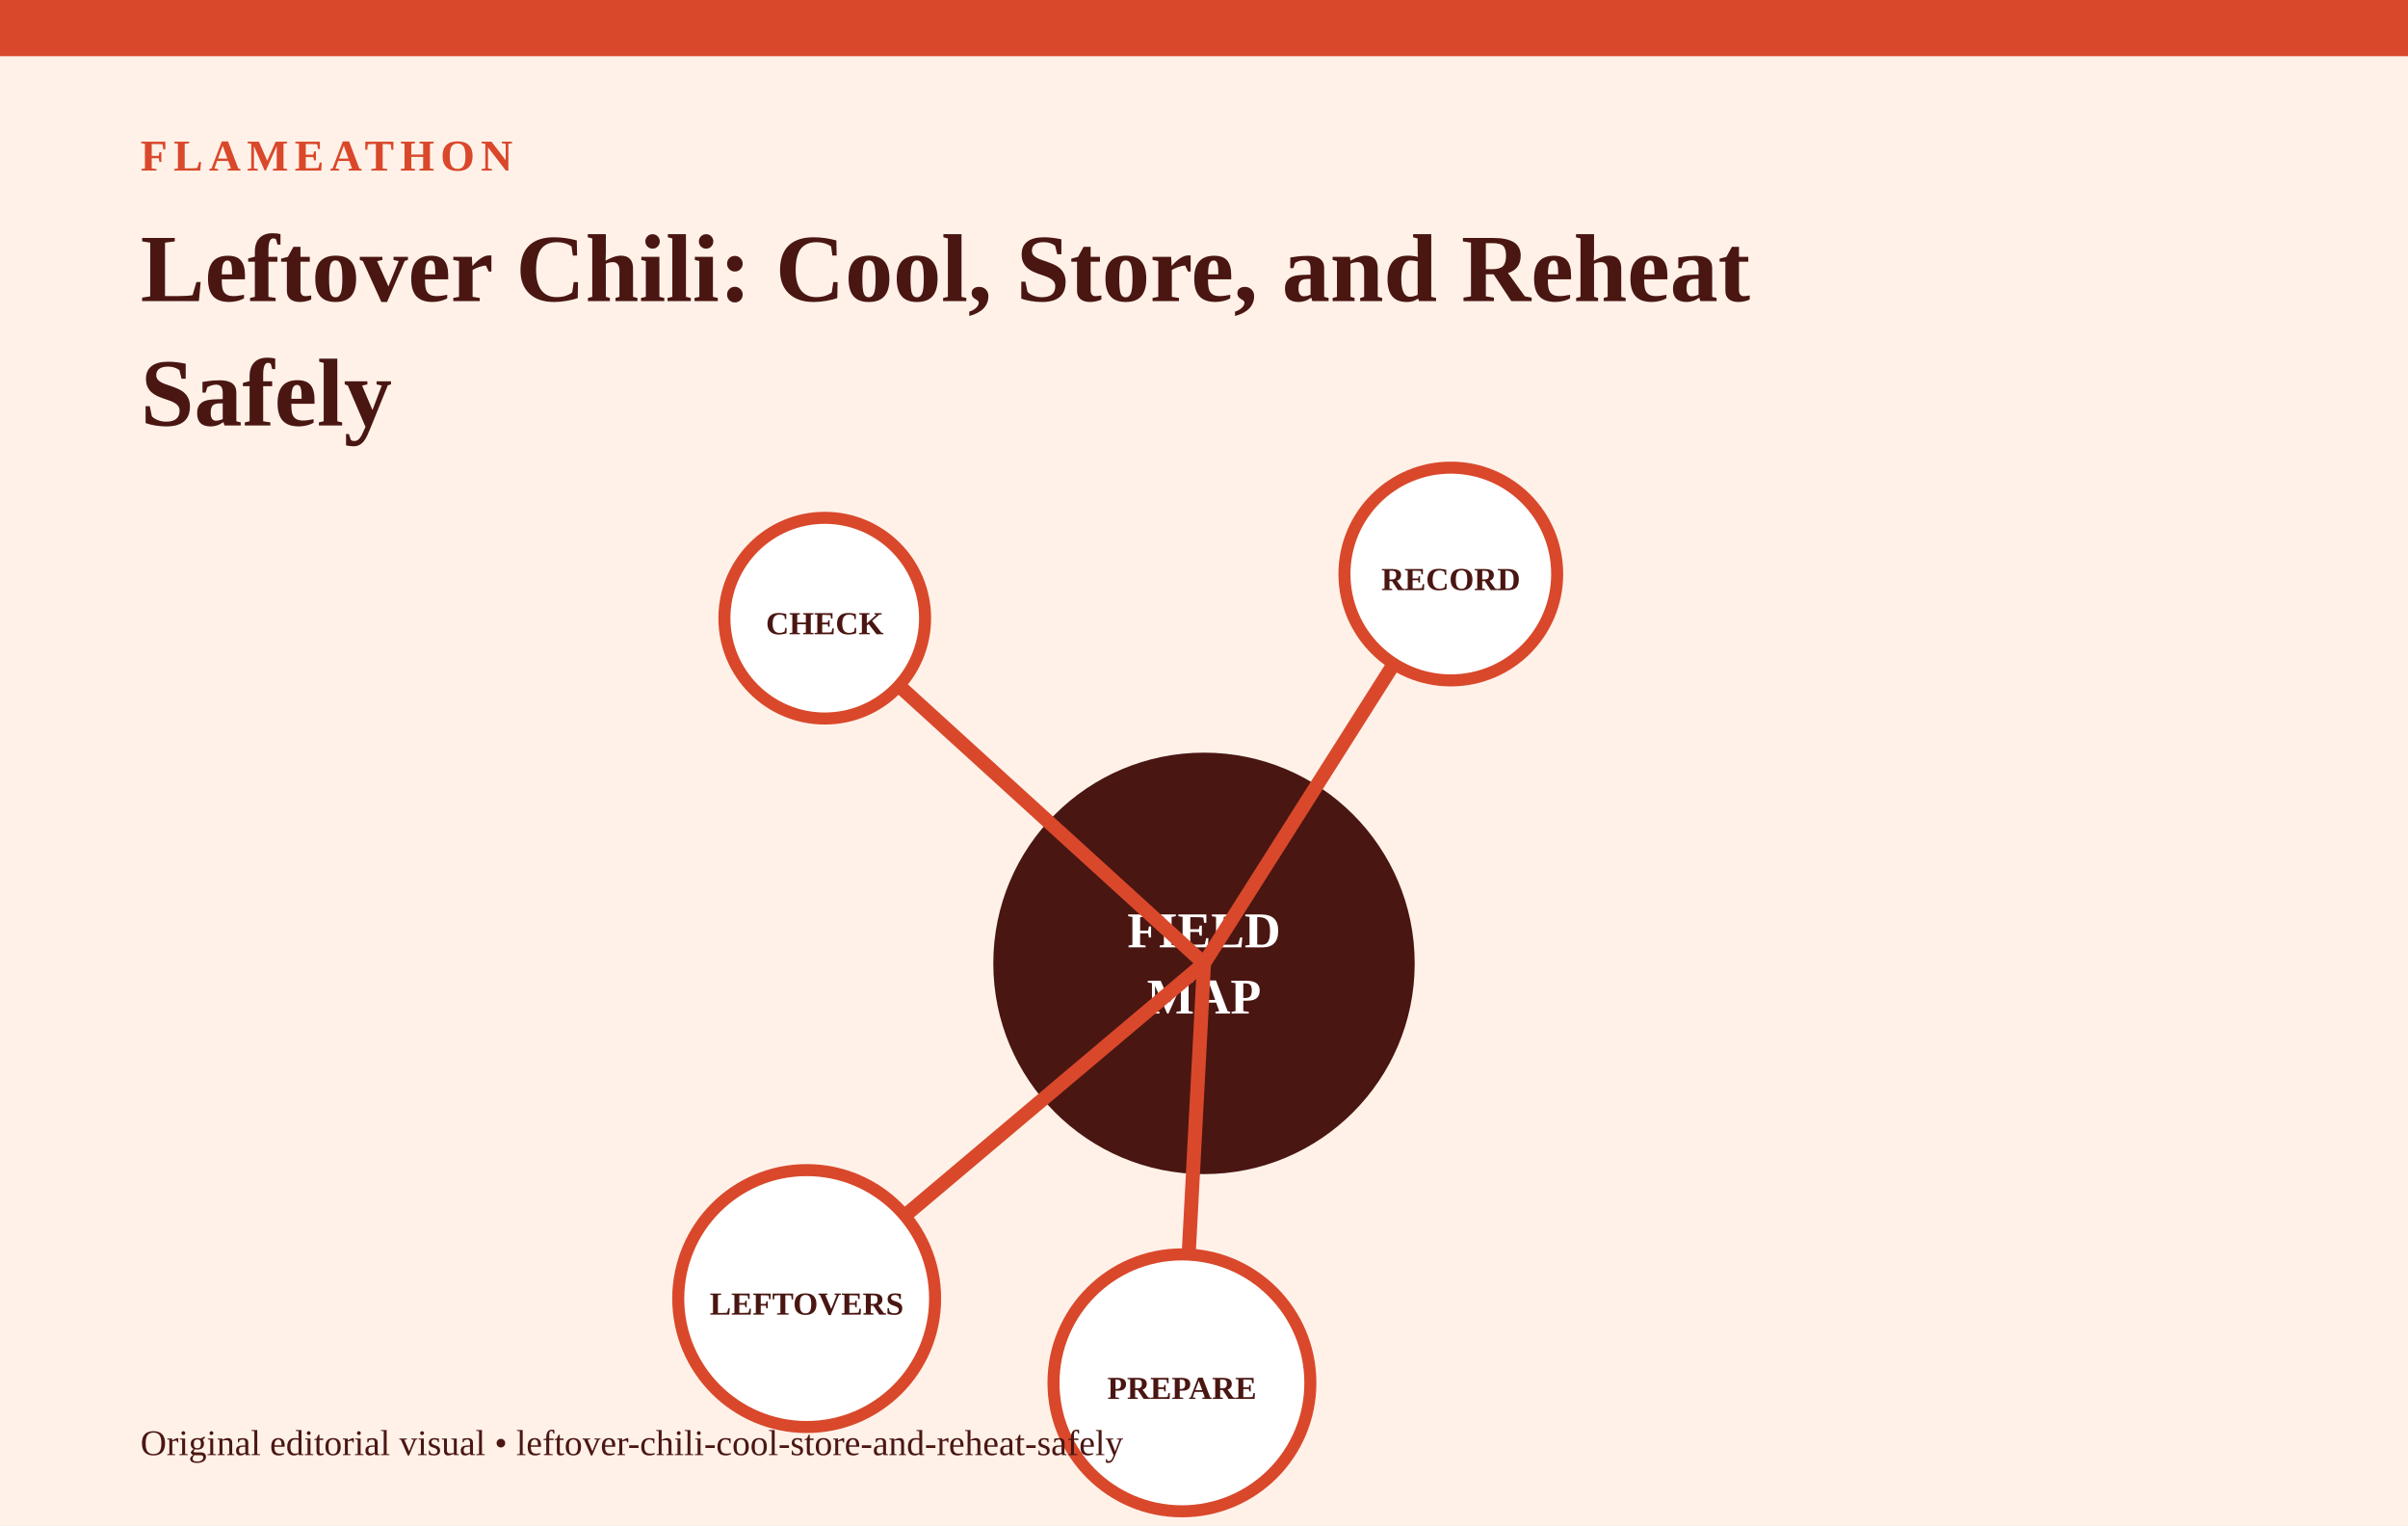
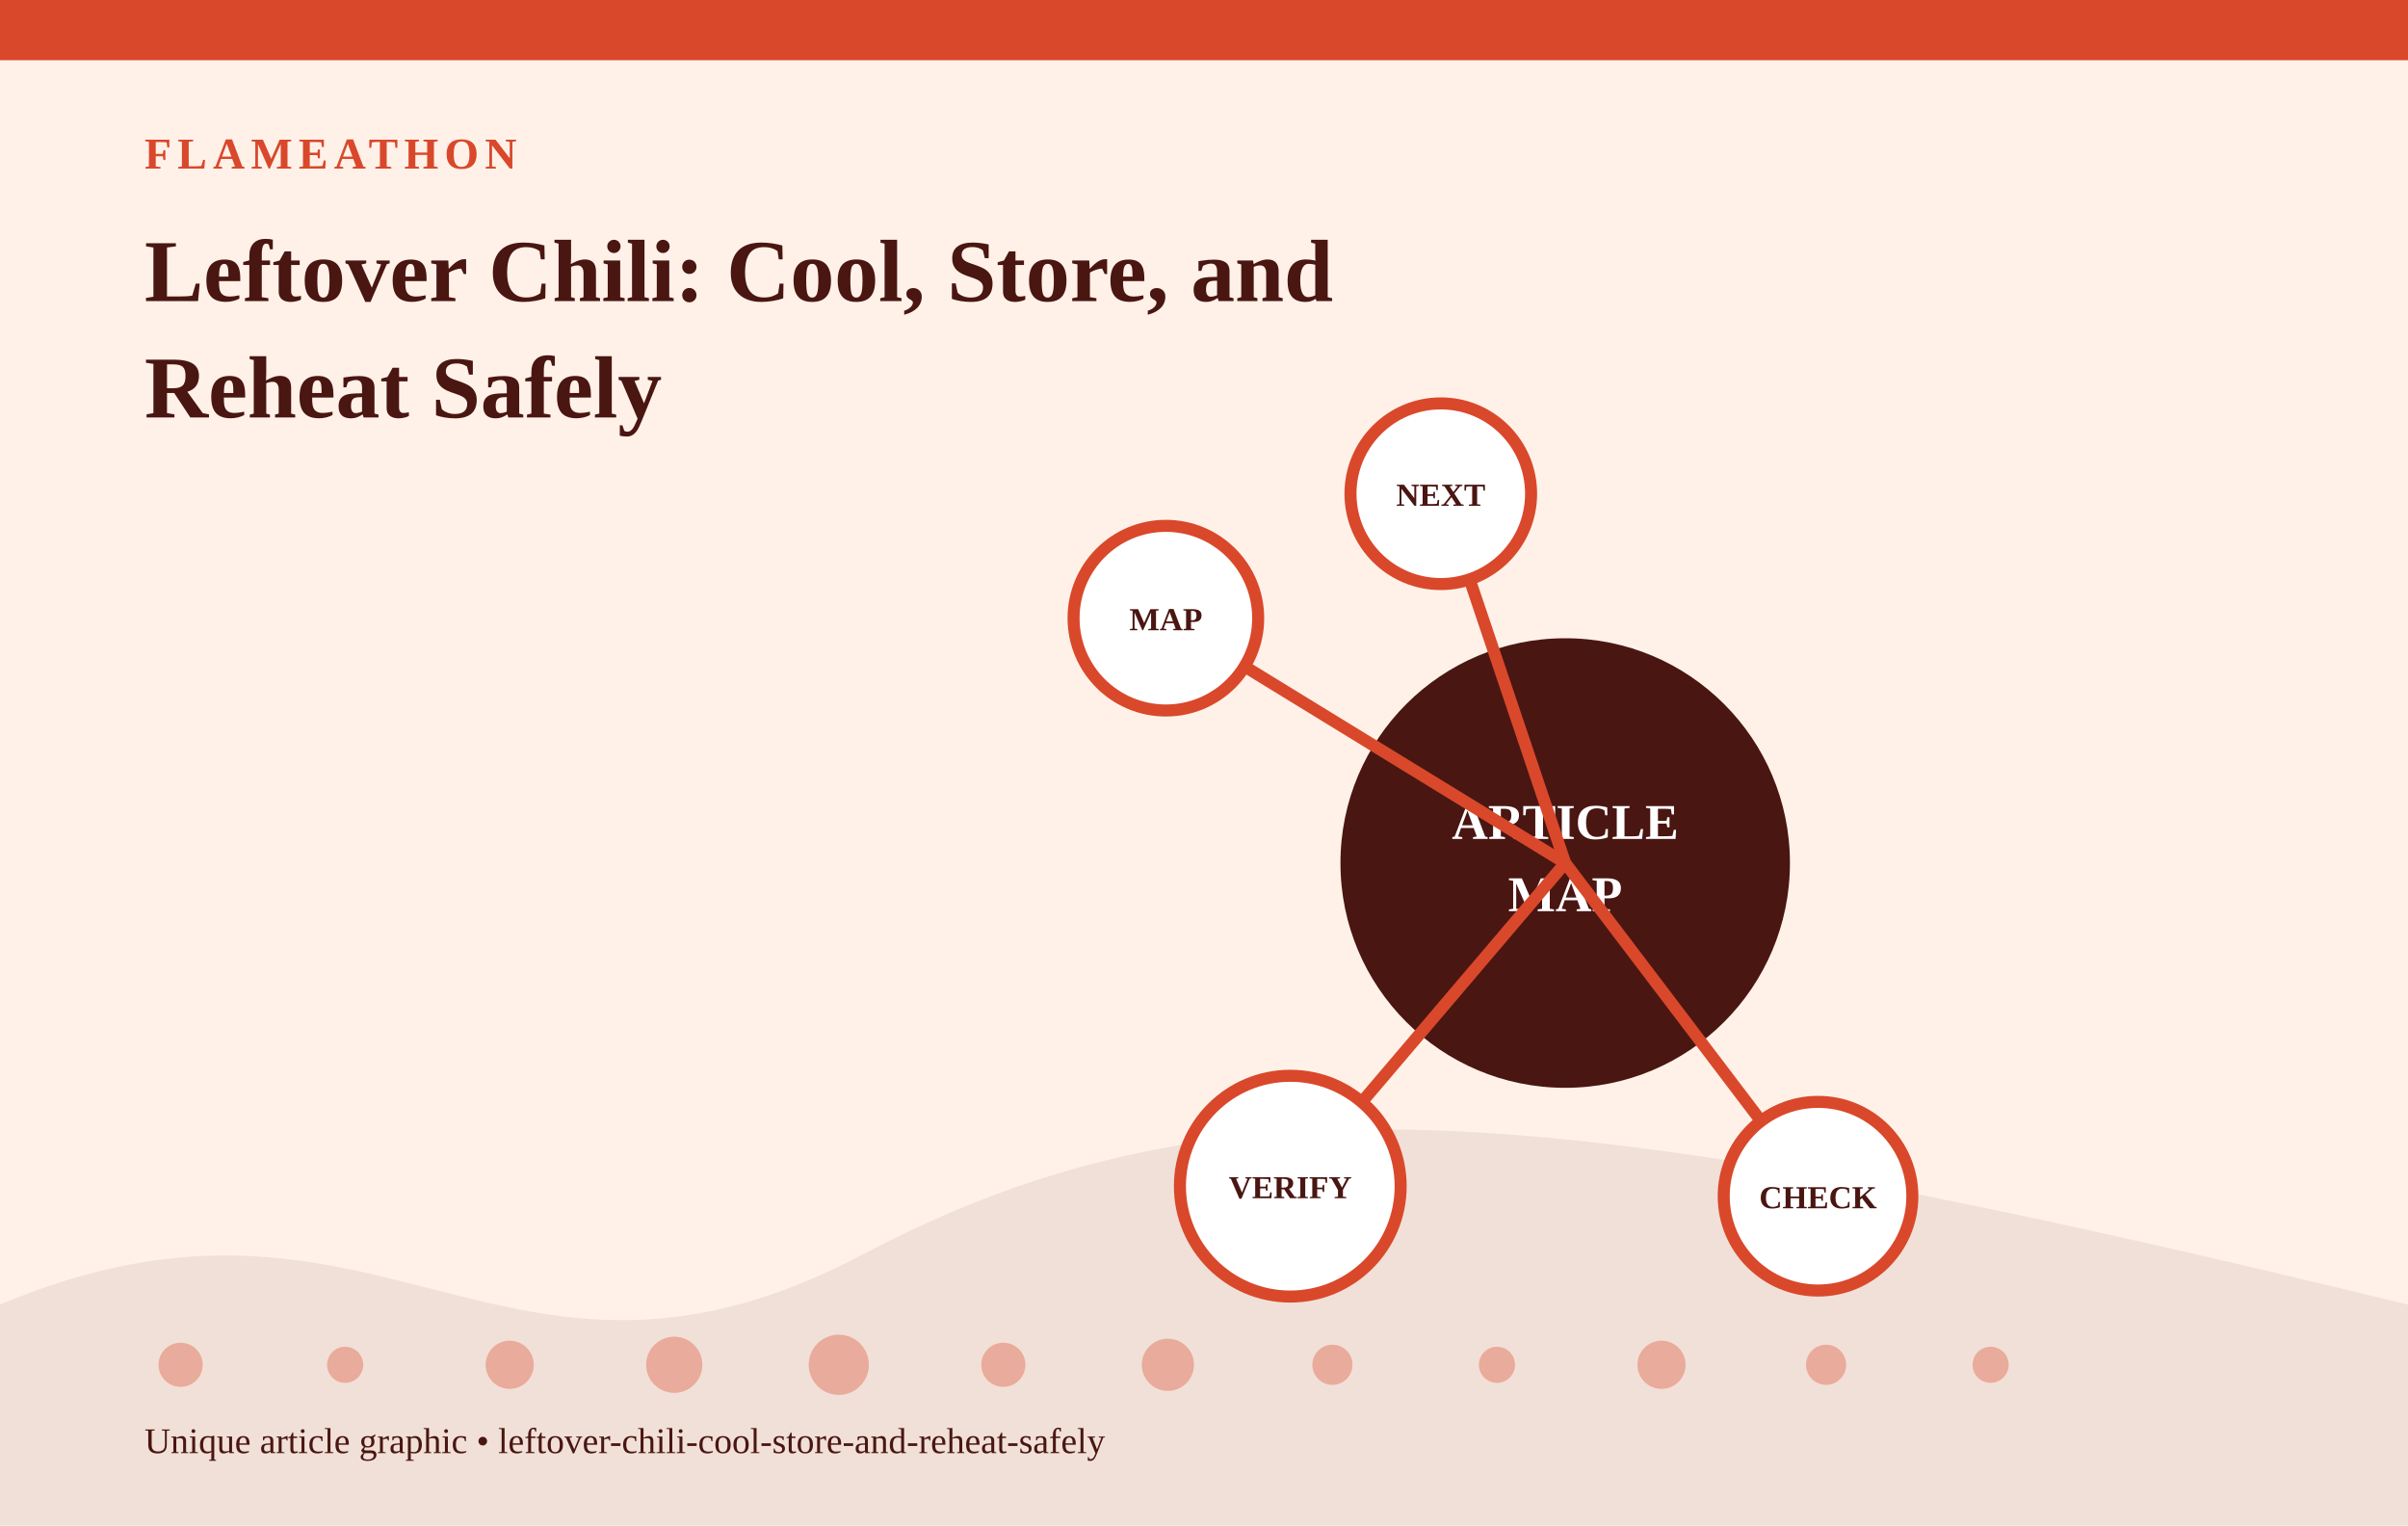
- <svg xmlns="http://www.w3.org/2000/svg" width="1200" height="760" viewBox="0 0 1200 760" role="img" aria-labelledby="t d">
-   <rect width="1200" height="760" fill="#FFF1E8" />
-   <rect width="1200" height="28" fill="#D9482B" />
-   <text x="70" y="85" fill="#D9482B" font-size="22" font-weight="700" letter-spacing="3">FLAMEATHON</text>
-   <text x="70" y="150" fill="#4A1612" font-size="48" font-weight="700">Leftover Chili: Cool, Store, and Reheat</text>
-   <text x="70" y="212" fill="#4A1612" font-size="48" font-weight="700">Safely</text>
-   <circle cx="600" cy="480" r="105" fill="#4A1612" />
-   <text x="600" y="472" text-anchor="middle" fill="white" font-size="25" font-weight="700">FIELD</text>
-   <text x="600" y="505" text-anchor="middle" fill="white" font-size="25" font-weight="700">MAP</text>
-   <g>
-     <line x1="600" y1="480" x2="402" y2="647" stroke="#D9482B" stroke-width="7" />
-     <circle cx="402" cy="647" r="64" fill="white" stroke="#D9482B" stroke-width="6" />
-     <text x="402" y="655" text-anchor="middle" fill="#4A1612" font-size="16" font-weight="700">LEFTOVERS</text>
-   </g>
-   <g>
-     <line x1="600" y1="480" x2="589" y2="689" stroke="#D9482B" stroke-width="7" />
-     <circle cx="589" cy="689" r="64" fill="white" stroke="#D9482B" stroke-width="6" />
-     <text x="589" y="697" text-anchor="middle" fill="#4A1612" font-size="16" font-weight="700">PREPARE</text>
-   </g>
-   <g>
-     <line x1="600" y1="480" x2="411" y2="308" stroke="#D9482B" stroke-width="7" />
-     <circle cx="411" cy="308" r="50" fill="white" stroke="#D9482B" stroke-width="6" />
-     <text x="411" y="316" text-anchor="middle" fill="#4A1612" font-size="16" font-weight="700">CHECK</text>
-   </g>
-   <g>
-     <line x1="600" y1="480" x2="723" y2="286" stroke="#D9482B" stroke-width="7" />
-     <circle cx="723" cy="286" r="53" fill="white" stroke="#D9482B" stroke-width="6" />
-     <text x="723" y="294" text-anchor="middle" fill="#4A1612" font-size="16" font-weight="700">RECORD</text>
-   </g>
-   <text x="70" y="725" fill="#4A1612" font-size="18">Original editorial visual • leftover-chili-cool-store-and-reheat-safely</text>
+ <svg xmlns="http://www.w3.org/2000/svg" width="1200" height="760" viewBox="0 0 1200 760" role="img" aria-labelledby="title desc">
+   <rect width="1200" height="760" fill="#fff1e8" />
+   <rect width="1200" height="30" fill="#d9482b" />
+   <path d="M0 650 C190 570 250 720 430 625 S780 548 1200 650 L1200 760 L0 760 Z" fill="#4a1612" opacity="0.08" />
+   <text x="72" y="84" fill="#d9482b" font-size="22" font-weight="800" letter-spacing="3">FLAMEATHON</text>
+   <text x="72" y="150" fill="#4a1612" font-size="44" font-weight="800">Leftover Chili: Cool, Store, and</text>
+   <text x="72" y="208" fill="#4a1612" font-size="44" font-weight="800">Reheat Safely</text>
+   <circle cx="780" cy="430" r="112" fill="#4a1612" />
+   <text x="780" y="418" text-anchor="middle" fill="white" font-size="25" font-weight="800">ARTICLE</text>
+   <text x="780" y="454" text-anchor="middle" fill="white" font-size="25" font-weight="800">MAP</text>
+   <line x1="780" y1="430" x2="906" y2="596" stroke="#d9482b" stroke-width="6" />
+   <circle cx="906" cy="596" r="47" fill="white" stroke="#d9482b" stroke-width="6" />
+   <text x="906" y="602" text-anchor="middle" fill="#4a1612" font-size="16" font-weight="800">CHECK</text>
+   <line x1="780" y1="430" x2="643" y2="591" stroke="#d9482b" stroke-width="6" />
+   <circle cx="643" cy="591" r="55" fill="white" stroke="#d9482b" stroke-width="6" />
+   <text x="643" y="597" text-anchor="middle" fill="#4a1612" font-size="16" font-weight="800">VERIFY</text>
+   <line x1="780" y1="430" x2="581" y2="308" stroke="#d9482b" stroke-width="6" />
+   <circle cx="581" cy="308" r="46" fill="white" stroke="#d9482b" stroke-width="6" />
+   <text x="581" y="314" text-anchor="middle" fill="#4a1612" font-size="16" font-weight="800">MAP</text>
+   <line x1="780" y1="430" x2="718" y2="246" stroke="#d9482b" stroke-width="6" />
+   <circle cx="718" cy="246" r="45" fill="white" stroke="#d9482b" stroke-width="6" />
+   <text x="718" y="252" text-anchor="middle" fill="#4a1612" font-size="16" font-weight="800">NEXT</text>
+   <circle cx="90" cy="680" r="11" fill="#d9482b" opacity="0.35" />
+   <circle cx="172" cy="680" r="9" fill="#d9482b" opacity="0.35" />
+   <circle cx="254" cy="680" r="12" fill="#d9482b" opacity="0.35" />
+   <circle cx="336" cy="680" r="14" fill="#d9482b" opacity="0.35" />
+   <circle cx="418" cy="680" r="15" fill="#d9482b" opacity="0.35" />
+   <circle cx="500" cy="680" r="11" fill="#d9482b" opacity="0.35" />
+   <circle cx="582" cy="680" r="13" fill="#d9482b" opacity="0.35" />
+   <circle cx="664" cy="680" r="10" fill="#d9482b" opacity="0.35" />
+   <circle cx="746" cy="680" r="9" fill="#d9482b" opacity="0.35" />
+   <circle cx="828" cy="680" r="12" fill="#d9482b" opacity="0.35" />
+   <circle cx="910" cy="680" r="10" fill="#d9482b" opacity="0.35" />
+   <circle cx="992" cy="680" r="9" fill="#d9482b" opacity="0.35" />
+   <text x="72" y="724" fill="#4a1612" font-size="18">Unique article graphic • leftover-chili-cool-store-and-reheat-safely</text>
</svg>
